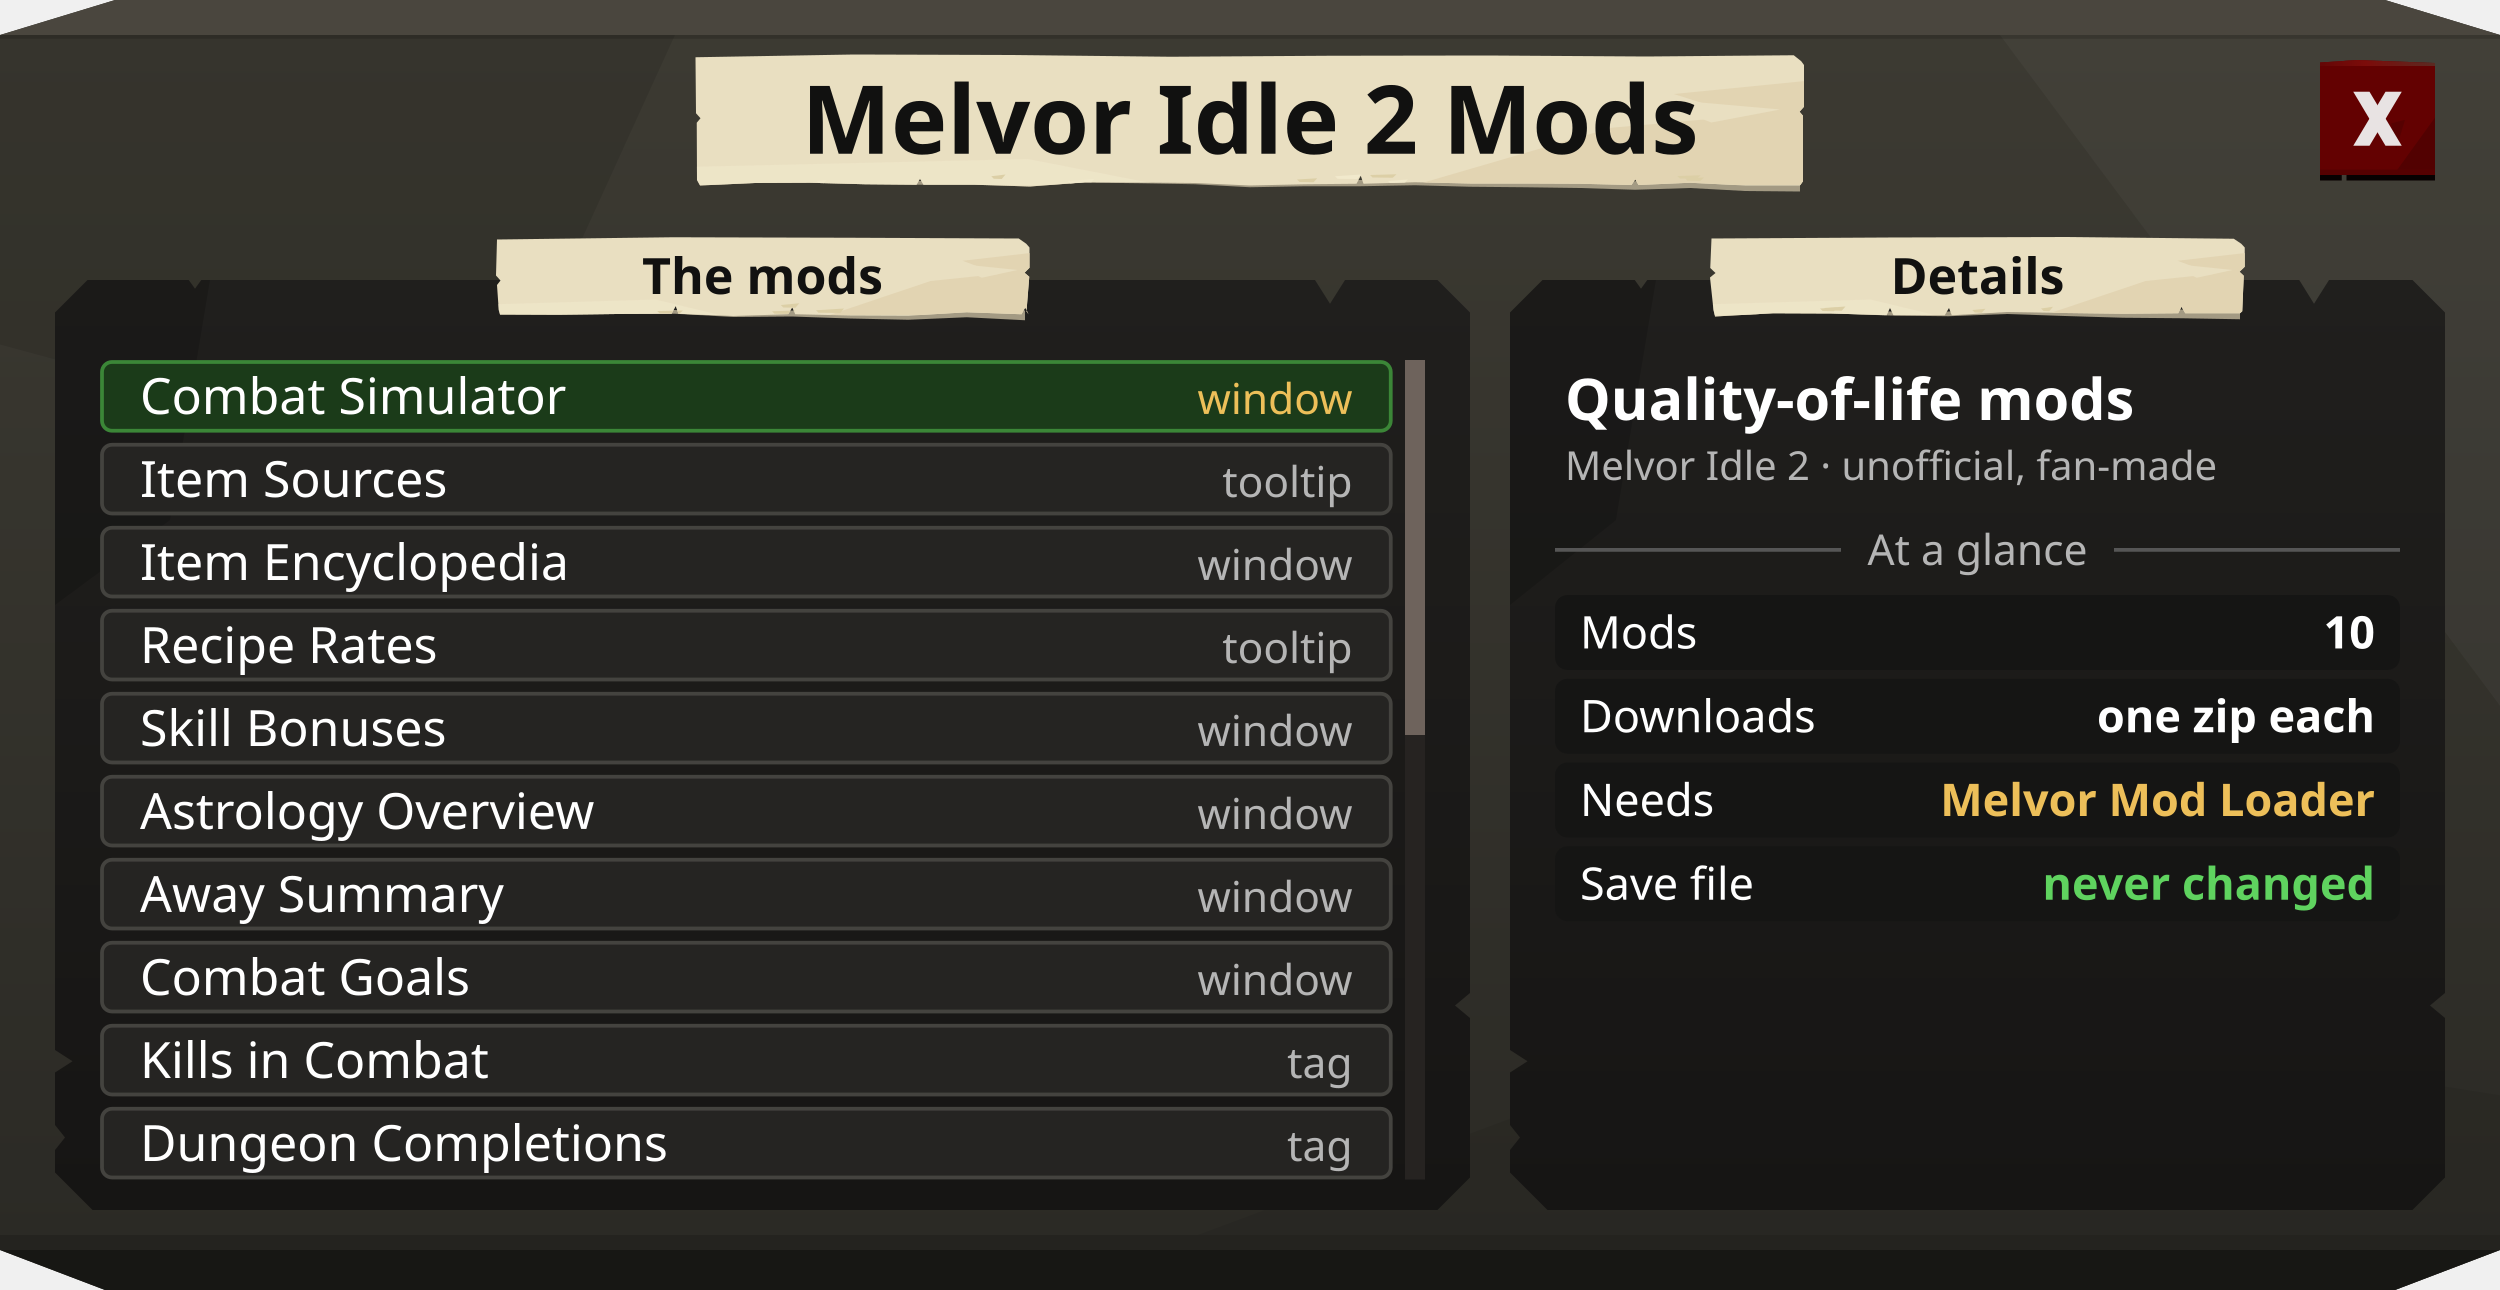
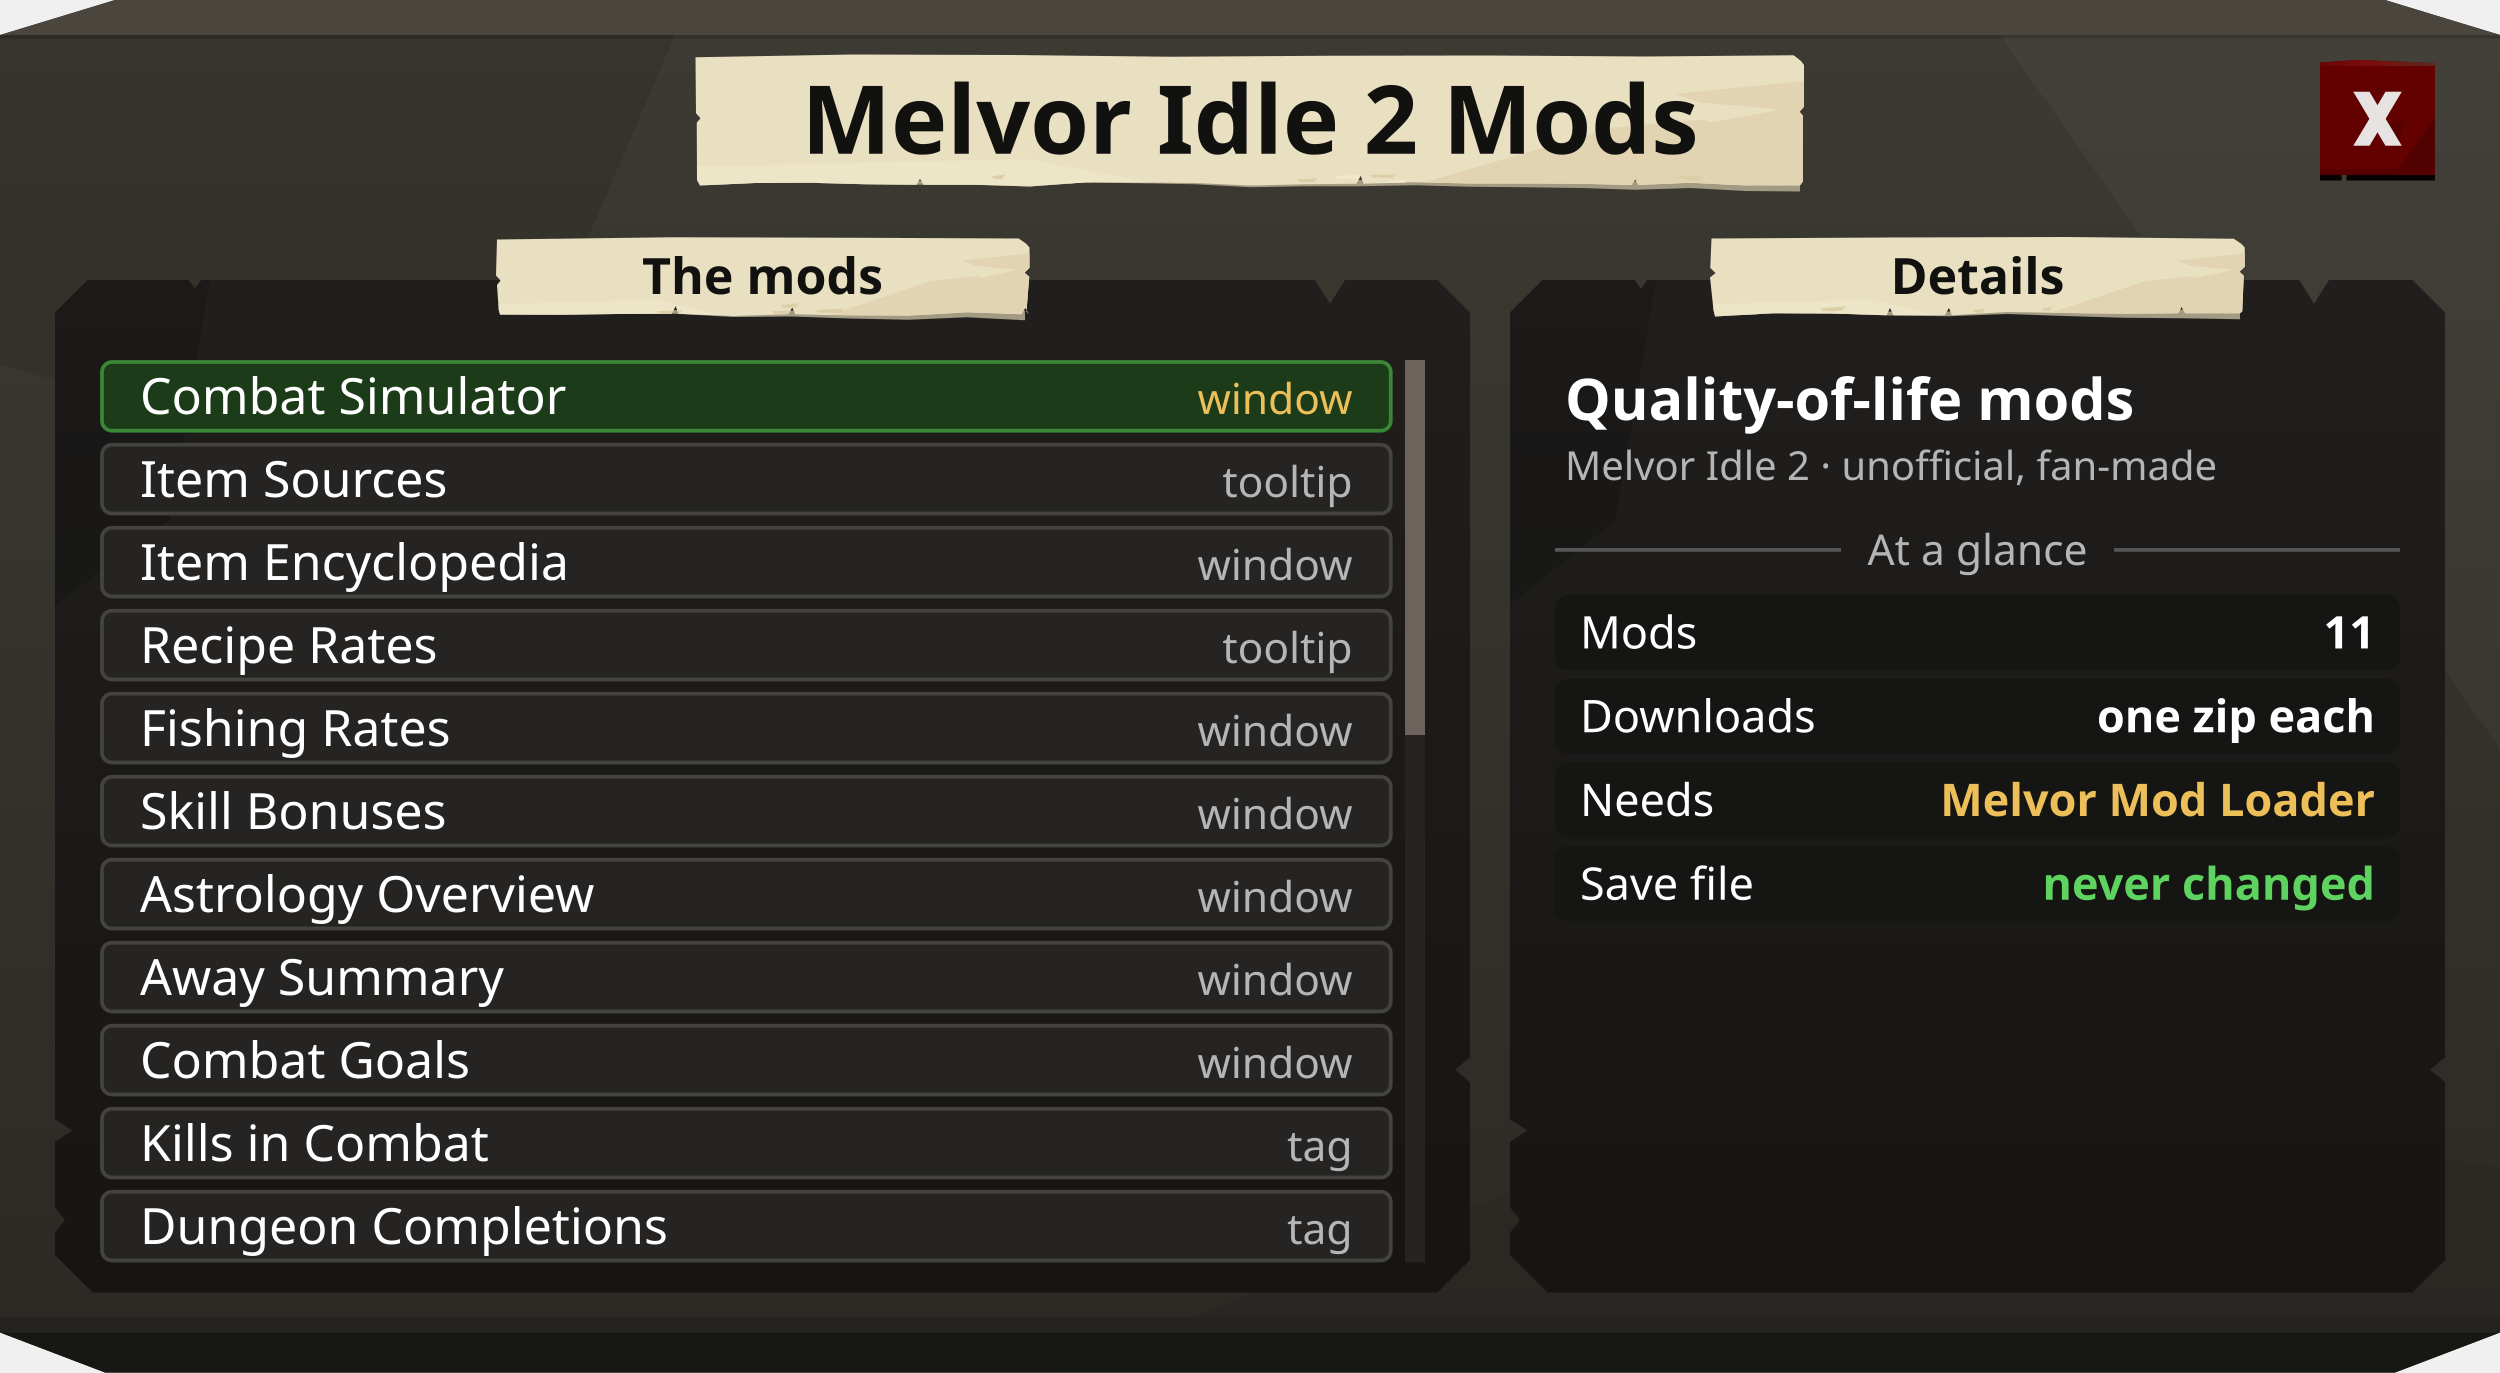
- <svg xmlns="http://www.w3.org/2000/svg" viewBox="0 0 1000 516" width="1000" height="516" role="img" aria-label="Melvor Idle 2 Mods: ten quality-of-life mods in the game's own look. Separate downloads. Your save is never changed.">
+ <svg xmlns="http://www.w3.org/2000/svg" viewBox="0 0 1000 549" width="1000" height="549" role="img" aria-label="Melvor Idle 2 Mods: eleven quality-of-life mods in the game's own look. Separate downloads. Your save is never changed.">
  <defs>
    <clipPath id="c1">
-       <polygon points="46,0 954,0 1000,14 1000,500 958,516 42,516 0,500 0,14" />
+       <polygon points="46,0 954,0 1000,14 1000,533 958,549 42,549 0,533 0,14" />
    </clipPath>
-     <linearGradient id="g2" gradientUnits="userSpaceOnUse" x1="0" y1="14" x2="0" y2="500">
+     <linearGradient id="g2" gradientUnits="userSpaceOnUse" x1="0" y1="14" x2="0" y2="533">
      <stop offset="0" stop-color="#3c3a32" />
      <stop offset="1" stop-color="#2b2a25" />
    </linearGradient>
    <clipPath id="c3">
      <polygon points="278.2,22.9 341.5,21.8 404.9,22 468.3,22.7 531.7,22.3 595.1,22.2 658.5,22.6 717.5,22.1 720.5,24.5 721.6,26 721.6,42.7 719.8,44.7 721.2,46.3 721.2,72.5 720,74.2 698,74.2 676,73.1 655.4,74 654.1,71.7 652.6,74 632,73.5 610,73.4 588,73.4 566,72.9 545.4,73.5 544.3,70.3 542.6,73.5 522,73.7 500,74.2 478,73.2 456,73 434,72.9 412,74.6 390,73.9 369.4,73.9 368,71.5 366.6,73.9 346,73.7 324,73.1 302,73.2 280,74.2 278.8,72 278.7,49.1 280.2,47.3 278.4,45.3" />
    </clipPath>
    <clipPath id="c4">
      <polygon points="928,25 942.7,24 974,25.2 974,70 928,70" />
    </clipPath>
    <linearGradient id="g5" gradientUnits="userSpaceOnUse" x1="928" y1="0" x2="974" y2="0">
      <stop offset="0" stop-color="#640706" />
      <stop offset="0.4" stop-color="#7c0c0a" />
      <stop offset="1" stop-color="#5a2a22" />
    </linearGradient>
    <clipPath id="c6">
-       <polygon points="22,125 35,112 75.5,112 78,115.5 80.5,112 526,112 532,121.5 538,112 575,112 588,125 588,397.2 582,402.2 588,407.2 588,471 575,484 37,484 22,469 22,460 26,455 22,450 22,429 29,424.5 22,420" />
+       <polygon points="22,125 35,112 75.5,112 78,115.5 80.5,112 526,112 532,121.5 538,112 575,112 588,125 588,422.9 582,427.9 588,432.9 588,504 575,517 37,517 22,502 22,493 26,488 22,483 22,456.7 29,452.2 22,447.7" />
    </clipPath>
-     <linearGradient id="g7" gradientUnits="userSpaceOnUse" x1="0" y1="112" x2="0" y2="484">
+     <linearGradient id="g7" gradientUnits="userSpaceOnUse" x1="0" y1="112" x2="0" y2="517">
      <stop offset="0" stop-color="#201f1d" />
      <stop offset="1" stop-color="#161514" />
    </linearGradient>
    <clipPath id="c8">
-       <polygon points="604,125 617,112 653.9,112 656.4,115.5 658.9,112 919.7,112 925.6,121.5 931.6,112 965,112 978,125 978,397.2 972,402.2 978,407.2 978,471 965,484 619,484 604,469 604,460 608,455 604,450 604,429 611,424.5 604,420" />
+       <polygon points="604,125 617,112 653.9,112 656.4,115.5 658.9,112 919.7,112 925.6,121.5 931.6,112 965,112 978,125 978,422.9 972,427.9 978,432.9 978,504 965,517 619,517 604,502 604,493 608,488 604,483 604,456.7 611,452.2 604,447.7" />
    </clipPath>
-     <linearGradient id="g9" gradientUnits="userSpaceOnUse" x1="0" y1="112" x2="0" y2="484">
+     <linearGradient id="g9" gradientUnits="userSpaceOnUse" x1="0" y1="112" x2="0" y2="517">
      <stop offset="0" stop-color="#201f1d" />
      <stop offset="1" stop-color="#161514" />
    </linearGradient>
    <clipPath id="c10">
      <polygon points="198.8,95.8 269.3,94.9 340.7,95.1 407.5,95.4 410.5,97.5 411.8,99 411.8,107.1 409.8,109.1 411.7,110.7 410.6,124.5 411.4,125.7 410.1,123 408.6,125.7 386.7,124.9 363.3,126.3 340,126.2 318.1,125.7 316.9,123 315.3,125.7 293.3,126.4 271.4,125.5 270.3,122.4 268.6,125.5 246.7,125.6 223.3,125.9 200,125.8 199.5,124 198.8,114 200.2,112.2 198.4,110.2" />
    </clipPath>
    <clipPath id="c11">
      <polygon points="684.6,95.4 755.3,95 826.7,94.8 893.5,95.5 896.5,97.5 897.9,99 897.9,106.7 895.8,108.7 897.5,110.3 896.9,124.5 896,125.3 874.1,125.3 872.6,122.7 871.3,125.3 849.3,125.5 826,125.2 802.7,124.8 780.7,126.1 779.6,123.2 777.9,126.1 757.4,126.1 756,123.1 754.6,126.1 732.7,125.4 709.3,125.3 686,126.6 685.4,124 684,111 686.2,109.2 684.1,107.2" />
    </clipPath>
  </defs>
-   <polygon points="46,0 954,0 1000,14 1000,500 958,516 42,516 0,500 0,14" fill="url(#g2)" />
+   <polygon points="46,0 954,0 1000,14 1000,533 958,549 42,549 0,533 0,14" fill="url(#g2)" />
  <g clip-path="url(#c1)">
-     <polygon points="0,14 270,14 190,189.4 0,137.8" fill="#000000" opacity="0.1" />
-     <polygon points="1000,14 1000,282.3 800,14" fill="#ffffff" opacity="0.035" />
-     <polygon points="420,516 740,396.8 1000,438.1 1000,516" fill="#000000" opacity="0.07" />
+     <polygon points="0,14 270,14 190,200.7 0,145.8" fill="#000000" opacity="0.1" />
+     <polygon points="1000,14 1000,299.5 800,14" fill="#ffffff" opacity="0.035" />
+     <polygon points="420,549 740,423.2 1000,467.1 1000,549" fill="#000000" opacity="0.07" />
    <rect x="0" y="0" width="1000" height="14" fill="#4a463e" />
    <rect x="0" y="14" width="1000" height="1.5" fill="#000000" opacity="0.16" />
-     <rect x="0" y="494" width="1000" height="6" fill="#24231f" />
-     <rect x="0" y="500" width="1000" height="16" fill="#171714" />
+     <rect x="0" y="527" width="1000" height="6" fill="#24231f" />
+     <rect x="0" y="533" width="1000" height="16" fill="#171714" />
  </g>
  <polygon points="720,72.7 698,72.7 676,71.6 654,72.5 632,72 610,71.9 588,71.9 566,71.4 544,72 522,72.2 500,72.7 478,71.7 456,71.5 434,71.4 412,73.1 390,72.4 368,72.4 346,72.2 324,71.6 302,71.7 280,72.7 280,74.2 302,73.2 324,73.1 346,73.7 368,73.9 390,73.9 412,74.6 434,73 456,73.3 478,73.7 500,74.9 522,74.5 544,74.5 566,74.1 588,74.7 610,74.9 632,75.2 654,75.9 676,75.2 698,76.4 720,76.6" fill="#a39a83" />
  <polygon points="278.2,22.9 341.5,21.8 404.9,22 468.3,22.7 531.7,22.3 595.1,22.2 658.5,22.6 717.5,22.1 720.5,24.5 721.6,26 721.6,42.7 719.8,44.7 721.2,46.3 721.2,72.5 720,74.2 698,74.2 676,73.1 655.4,74 654.1,71.7 652.6,74 632,73.5 610,73.4 588,73.4 566,72.9 545.4,73.5 544.3,70.3 542.6,73.5 522,73.7 500,74.2 478,73.2 456,73 434,72.9 412,74.6 390,73.9 369.4,73.9 368,71.5 366.6,73.9 346,73.7 324,73.1 302,73.2 280,74.2 278.8,72 278.7,49.1 280.2,47.3 278.4,45.3" fill="#e9dfc1" />
  <g clip-path="url(#c3)">
    <polygon points="722,32.4 669.5,37.6 697,46.4 644.6,51.1 566,74 722,74" fill="#e2d4b2" />
    <polygon points="712,43.8 659.6,39.2 684.5,49" fill="#e9dfc1" />
    <polygon points="278,66.7 411.2,63.6 464.5,74 278,74" fill="#f1e9cc" opacity="0.55" />
    <polygon points="326.7,72.4 330.7,72 329.2,73.5 327.7,73.4" fill="#f1e9cc" />
    <polygon points="674,71.3 681.6,71 680.1,72.4 675,72.3" fill="#dccfa6" />
    <polygon points="548,70 558.6,69.7 557.1,71.1 549,71" fill="#dccfa6" />
    <polygon points="534,70.5 544.4,69.8 542.9,71.6 535,71.5" fill="#f1e9cc" />
    <polygon points="427.1,72.4 437.6,71.6 436.1,73.5 428.1,73.4" fill="#f1e9cc" />
    <polygon points="396.5,70.5 402.2,69.8 400.7,71.6 397.5,71.5" fill="#dccfa6" />
    <polygon points="555.2,72.4 563.1,71.8 561.6,73.5 556.2,73.4" fill="#f1e9cc" />
    <polygon points="670.9,70.4 680.3,70.1 678.8,71.5 671.9,71.4" fill="#dccfa6" />
    <polygon points="518.8,71.8 526.9,71.3 525.4,72.9 519.8,72.8" fill="#dccfa6" />
  </g>
  <text x="500" y="61.5" font-family="'Noto Sans','Open Sans','Segoe UI',Roboto,'Helvetica Neue',Arial,sans-serif" font-size="38" font-weight="700" fill="#111110" text-anchor="middle" textLength="351.9">Melvor Idle 2 Mods</text>
  <rect x="928" y="69" width="8.7" height="3.2" fill="#070101" />
  <rect x="938.6" y="69" width="35.4" height="3.2" fill="#070101" />
  <polygon points="928,25 942.7,24 974,25.2 974,70 928,70" fill="#630101" />
  <g clip-path="url(#c4)">
    <polygon points="974,47 957.4,70 974,70" fill="#520101" />
    <polygon points="956.5,49.3 962,47.9 958.4,59.9" fill="#560101" />
    <rect x="928" y="24" width="46" height="2.4" fill="url(#g5)" />
    <rect x="928" y="67.8" width="46" height="2.2" fill="#560101" />
  </g>
  <polygon points="941.3,36.7 947.8,36.7 960.7,58.3 954.2,58.3" fill="#e8e3e3" />
  <polygon points="960.7,36.7 954.2,36.7 941.3,58.3 947.8,58.3" fill="#e8e3e3" />
-   <polygon points="22,125 35,112 75.5,112 78,115.5 80.5,112 526,112 532,121.5 538,112 575,112 588,125 588,397.2 582,402.2 588,407.2 588,471 575,484 37,484 22,469 22,460 26,455 22,450 22,429 29,424.5 22,420" fill="url(#g7)" />
+   <polygon points="22,125 35,112 75.5,112 78,115.5 80.5,112 526,112 532,121.5 538,112 575,112 588,125 588,422.9 582,427.9 588,432.9 588,504 575,517 37,517 22,502 22,493 26,488 22,483 22,456.7 29,452.2 22,447.7" fill="url(#g7)" />
  <polygon points="22,112 84,112 68,208 22,242" fill="#000000" opacity="0.16" clip-path="url(#c6)" />
-   <polygon points="604,125 617,112 653.9,112 656.4,115.5 658.9,112 919.7,112 925.6,121.5 931.6,112 965,112 978,125 978,397.2 972,402.2 978,407.2 978,471 965,484 619,484 604,469 604,460 608,455 604,450 604,429 611,424.5 604,420" fill="url(#g9)" />
+   <polygon points="604,125 617,112 653.9,112 656.4,115.5 658.9,112 919.7,112 925.6,121.5 931.6,112 965,112 978,125 978,422.9 972,427.9 978,432.9 978,504 965,517 619,517 604,502 604,493 608,488 604,483 604,456.7 611,452.2 604,447.7" fill="url(#g9)" />
  <polygon points="604,112 662.4,112 646.4,208 604,242" fill="#000000" opacity="0.16" clip-path="url(#c8)" />
  <polygon points="410,124.2 386.7,123.4 363.3,124.8 340,124.7 316.7,124.2 293.3,124.9 270,124 246.7,124.1 223.3,124.4 200,124.3 200,125.8 223.3,125.9 246.7,125.6 270,125.5 293.3,126.8 316.7,126.6 340,127.4 363.3,127.9 386.7,126.9 410,128.1" fill="#a39a83" />
  <polygon points="198.8,95.8 269.3,94.9 340.7,95.1 407.5,95.4 410.5,97.5 411.8,99 411.8,107.1 409.8,109.1 411.7,110.7 410.6,124.5 411.4,125.7 410.1,123 408.6,125.7 386.7,124.9 363.3,126.3 340,126.2 318.1,125.7 316.9,123 315.3,125.7 293.3,126.4 271.4,125.5 270.3,122.4 268.6,125.5 246.7,125.6 223.3,125.9 200,125.8 199.5,124 198.8,114 200.2,112.2 198.4,110.2" fill="#e9dfc1" />
  <g clip-path="url(#c10)">
    <polygon points="412,101.2 385,104.3 399.2,109.6 372.2,112.4 331.8,126 412,126" fill="#e2d4b2" />
    <polygon points="406.9,108 379.9,105.2 392.7,111.1" fill="#e9dfc1" />
    <polygon points="198,121.7 262.2,119.8 287.9,126 198,126" fill="#f1e9cc" opacity="0.55" />
    <polygon points="312.3,122 319.7,121.3 318.2,123.1 313.3,123" fill="#dccfa6" />
    <polygon points="262.9,124.4 273.2,124.2 271.7,125.5 263.9,125.4" fill="#dccfa6" />
    <polygon points="308.8,124.5 318.2,124.2 316.7,125.6 309.8,125.5" fill="#dccfa6" />
    <polygon points="326.4,124.1 337.6,123.4 336.1,125.2 327.4,125.1" fill="#dccfa6" />
  </g>
  <text x="305" y="117.6" font-family="'Noto Sans','Open Sans','Segoe UI',Roboto,'Helvetica Neue',Arial,sans-serif" font-size="20" font-weight="700" fill="#111110" text-anchor="middle" textLength="93.2">The mods</text>
  <polygon points="896,123.8 872.7,123.8 849.3,124 826,123.7 802.7,123.3 779.3,124.6 756,124.6 732.7,123.9 709.3,123.8 686,125.1 686,126.6 709.3,125.3 732.7,125.4 756,126.2 779.3,126.5 802.7,125.6 826,126.4 849.3,127.1 872.7,127.3 896,127.7" fill="#a39a83" />
  <polygon points="684.6,95.4 755.3,95 826.7,94.8 893.5,95.5 896.5,97.5 897.9,99 897.9,106.7 895.8,108.7 897.5,110.3 896.9,124.5 896,125.3 874.1,125.3 872.6,122.7 871.3,125.3 849.3,125.5 826,125.2 802.7,124.8 780.7,126.1 779.6,123.2 777.9,126.1 757.4,126.1 756,123.1 754.6,126.1 732.7,125.4 709.3,125.3 686,126.6 685.4,124 684,111 686.2,109.2 684.1,107.2" fill="#e9dfc1" />
  <g clip-path="url(#c11)">
    <polygon points="898,101.2 871,104.3 885.2,109.6 858.2,112.4 817.8,126 898,126" fill="#e2d4b2" />
    <polygon points="892.9,108 865.9,105.2 878.7,111.1" fill="#e9dfc1" />
    <polygon points="684,121.7 748.2,119.8 773.9,126 684,126" fill="#f1e9cc" opacity="0.55" />
    <polygon points="816.4,123.4 821.2,122.7 819.7,124.5 817.4,124.4" fill="#dccfa6" />
    <polygon points="788.9,124 794.2,123.5 792.7,125.1 789.9,125" fill="#dccfa6" />
    <polygon points="729.6,123.2 738.2,122.6 736.7,124.3 730.6,124.2" fill="#dccfa6" />
    <polygon points="728,123.4 735,123 733.5,124.5 729,124.4" fill="#dccfa6" />
  </g>
  <text x="791" y="117.6" font-family="'Noto Sans','Open Sans','Segoe UI',Roboto,'Helvetica Neue',Arial,sans-serif" font-size="20" font-weight="700" fill="#111110" text-anchor="middle" textLength="65.2">Details</text>
-   <rect x="562" y="144" width="8" height="327.8" fill="#262321" />
+   <rect x="562" y="144" width="8" height="361" fill="#262321" />
  <rect x="562" y="144" width="8" height="150" fill="#6e635c" />
  <rect x="40.8" y="144.8" width="515.5" height="27.5" fill="#1b3b19" rx="4" stroke="#3b8637" stroke-width="1.5" />
  <text x="56" y="165.6" font-family="'Noto Sans','Open Sans','Segoe UI',Roboto,'Helvetica Neue',Arial,sans-serif" font-size="20" font-weight="400" fill="#ffffff" text-anchor="start" textLength="162.4">Combat Simulator</text>
  <text x="541" y="165.6" font-family="'Noto Sans','Open Sans','Segoe UI',Roboto,'Helvetica Neue',Arial,sans-serif" font-size="17" font-weight="400" fill="#edbf59" text-anchor="end" textLength="59.2">window</text>
  <rect x="40.8" y="177.9" width="515.5" height="27.5" fill="#252422" rx="4" stroke="#44433f" stroke-width="1.5" />
  <text x="56" y="198.8" font-family="'Noto Sans','Open Sans','Segoe UI',Roboto,'Helvetica Neue',Arial,sans-serif" font-size="20" font-weight="400" fill="#ffffff" text-anchor="start" textLength="115.8">Item Sources</text>
  <text x="541" y="198.8" font-family="'Noto Sans','Open Sans','Segoe UI',Roboto,'Helvetica Neue',Arial,sans-serif" font-size="17" font-weight="400" fill="#b5b5b5" text-anchor="end" textLength="50.4">tooltip</text>
  <rect x="40.8" y="211.1" width="515.5" height="27.5" fill="#252422" rx="4" stroke="#44433f" stroke-width="1.5" />
  <text x="56" y="232" font-family="'Noto Sans','Open Sans','Segoe UI',Roboto,'Helvetica Neue',Arial,sans-serif" font-size="20" font-weight="400" fill="#ffffff" text-anchor="start" textLength="162.8">Item Encyclopedia</text>
  <text x="541" y="232" font-family="'Noto Sans','Open Sans','Segoe UI',Roboto,'Helvetica Neue',Arial,sans-serif" font-size="17" font-weight="400" fill="#b5b5b5" text-anchor="end" textLength="59.2">window</text>
  <rect x="40.8" y="244.3" width="515.5" height="27.5" fill="#252422" rx="4" stroke="#44433f" stroke-width="1.5" />
  <text x="56" y="265.2" font-family="'Noto Sans','Open Sans','Segoe UI',Roboto,'Helvetica Neue',Arial,sans-serif" font-size="20" font-weight="400" fill="#ffffff" text-anchor="start" textLength="113.7">Recipe Rates</text>
  <text x="541" y="265.2" font-family="'Noto Sans','Open Sans','Segoe UI',Roboto,'Helvetica Neue',Arial,sans-serif" font-size="17" font-weight="400" fill="#b5b5b5" text-anchor="end" textLength="50.4">tooltip</text>
  <rect x="40.8" y="277.5" width="515.5" height="27.5" fill="#252422" rx="4" stroke="#44433f" stroke-width="1.5" />
-   <text x="56" y="298.4" font-family="'Noto Sans','Open Sans','Segoe UI',Roboto,'Helvetica Neue',Arial,sans-serif" font-size="20" font-weight="400" fill="#ffffff" text-anchor="start" textLength="115.5">Skill Bonuses</text>
+   <text x="56" y="298.4" font-family="'Noto Sans','Open Sans','Segoe UI',Roboto,'Helvetica Neue',Arial,sans-serif" font-size="20" font-weight="400" fill="#ffffff" text-anchor="start" textLength="117.4">Fishing Rates</text>
  <text x="541" y="298.4" font-family="'Noto Sans','Open Sans','Segoe UI',Roboto,'Helvetica Neue',Arial,sans-serif" font-size="17" font-weight="400" fill="#b5b5b5" text-anchor="end" textLength="59.2">window</text>
  <rect x="40.8" y="310.7" width="515.5" height="27.5" fill="#252422" rx="4" stroke="#44433f" stroke-width="1.5" />
-   <text x="56" y="331.6" font-family="'Noto Sans','Open Sans','Segoe UI',Roboto,'Helvetica Neue',Arial,sans-serif" font-size="20" font-weight="400" fill="#ffffff" text-anchor="start" textLength="174.3">Astrology Overview</text>
+   <text x="56" y="331.6" font-family="'Noto Sans','Open Sans','Segoe UI',Roboto,'Helvetica Neue',Arial,sans-serif" font-size="20" font-weight="400" fill="#ffffff" text-anchor="start" textLength="115.5">Skill Bonuses</text>
  <text x="541" y="331.6" font-family="'Noto Sans','Open Sans','Segoe UI',Roboto,'Helvetica Neue',Arial,sans-serif" font-size="17" font-weight="400" fill="#b5b5b5" text-anchor="end" textLength="59.2">window</text>
  <rect x="40.8" y="343.9" width="515.5" height="27.5" fill="#252422" rx="4" stroke="#44433f" stroke-width="1.5" />
-   <text x="56" y="364.8" font-family="'Noto Sans','Open Sans','Segoe UI',Roboto,'Helvetica Neue',Arial,sans-serif" font-size="20" font-weight="400" fill="#ffffff" text-anchor="start" textLength="137.9">Away Summary</text>
+   <text x="56" y="364.8" font-family="'Noto Sans','Open Sans','Segoe UI',Roboto,'Helvetica Neue',Arial,sans-serif" font-size="20" font-weight="400" fill="#ffffff" text-anchor="start" textLength="174.3">Astrology Overview</text>
  <text x="541" y="364.8" font-family="'Noto Sans','Open Sans','Segoe UI',Roboto,'Helvetica Neue',Arial,sans-serif" font-size="17" font-weight="400" fill="#b5b5b5" text-anchor="end" textLength="59.2">window</text>
  <rect x="40.8" y="377.1" width="515.5" height="27.5" fill="#252422" rx="4" stroke="#44433f" stroke-width="1.5" />
-   <text x="56" y="398" font-family="'Noto Sans','Open Sans','Segoe UI',Roboto,'Helvetica Neue',Arial,sans-serif" font-size="20" font-weight="400" fill="#ffffff" text-anchor="start" textLength="126.3">Combat Goals</text>
+   <text x="56" y="398" font-family="'Noto Sans','Open Sans','Segoe UI',Roboto,'Helvetica Neue',Arial,sans-serif" font-size="20" font-weight="400" fill="#ffffff" text-anchor="start" textLength="137.9">Away Summary</text>
  <text x="541" y="398" font-family="'Noto Sans','Open Sans','Segoe UI',Roboto,'Helvetica Neue',Arial,sans-serif" font-size="17" font-weight="400" fill="#b5b5b5" text-anchor="end" textLength="59.2">window</text>
  <rect x="40.8" y="410.3" width="515.5" height="27.5" fill="#252422" rx="4" stroke="#44433f" stroke-width="1.5" />
-   <text x="56" y="431.2" font-family="'Noto Sans','Open Sans','Segoe UI',Roboto,'Helvetica Neue',Arial,sans-serif" font-size="20" font-weight="400" fill="#ffffff" text-anchor="start" textLength="133.7">Kills in Combat</text>
-   <text x="541" y="431.2" font-family="'Noto Sans','Open Sans','Segoe UI',Roboto,'Helvetica Neue',Arial,sans-serif" font-size="17" font-weight="400" fill="#b5b5b5" text-anchor="end" textLength="24.8">tag</text>
+   <text x="56" y="431.2" font-family="'Noto Sans','Open Sans','Segoe UI',Roboto,'Helvetica Neue',Arial,sans-serif" font-size="20" font-weight="400" fill="#ffffff" text-anchor="start" textLength="126.3">Combat Goals</text>
+   <text x="541" y="431.2" font-family="'Noto Sans','Open Sans','Segoe UI',Roboto,'Helvetica Neue',Arial,sans-serif" font-size="17" font-weight="400" fill="#b5b5b5" text-anchor="end" textLength="59.2">window</text>
  <rect x="40.8" y="443.5" width="515.5" height="27.5" fill="#252422" rx="4" stroke="#44433f" stroke-width="1.5" />
-   <text x="56" y="464.4" font-family="'Noto Sans','Open Sans','Segoe UI',Roboto,'Helvetica Neue',Arial,sans-serif" font-size="20" font-weight="400" fill="#ffffff" text-anchor="start" textLength="201.9">Dungeon Completions</text>
+   <text x="56" y="464.4" font-family="'Noto Sans','Open Sans','Segoe UI',Roboto,'Helvetica Neue',Arial,sans-serif" font-size="20" font-weight="400" fill="#ffffff" text-anchor="start" textLength="133.7">Kills in Combat</text>
  <text x="541" y="464.4" font-family="'Noto Sans','Open Sans','Segoe UI',Roboto,'Helvetica Neue',Arial,sans-serif" font-size="17" font-weight="400" fill="#b5b5b5" text-anchor="end" textLength="24.8">tag</text>
+   <rect x="40.8" y="476.7" width="515.5" height="27.5" fill="#252422" rx="4" stroke="#44433f" stroke-width="1.5" />
+   <text x="56" y="497.6" font-family="'Noto Sans','Open Sans','Segoe UI',Roboto,'Helvetica Neue',Arial,sans-serif" font-size="20" font-weight="400" fill="#ffffff" text-anchor="start" textLength="201.9">Dungeon Completions</text>
+   <text x="541" y="497.6" font-family="'Noto Sans','Open Sans','Segoe UI',Roboto,'Helvetica Neue',Arial,sans-serif" font-size="17" font-weight="400" fill="#b5b5b5" text-anchor="end" textLength="24.8">tag</text>
  <text x="626" y="168" font-family="'Noto Sans','Open Sans','Segoe UI',Roboto,'Helvetica Neue',Arial,sans-serif" font-size="23" font-weight="700" fill="#ffffff" text-anchor="start" textLength="223">Quality-of-life mods</text>
  <text x="626" y="192" font-family="'Noto Sans','Open Sans','Segoe UI',Roboto,'Helvetica Neue',Arial,sans-serif" font-size="16" font-weight="400" fill="#b5b5b5" text-anchor="start" textLength="249.3">Melvor Idle 2 · unofficial, fan-made</text>
  <rect x="622" y="219.2" width="114.4" height="1.5" fill="#565656" />
  <rect x="845.6" y="219.2" width="114.4" height="1.5" fill="#565656" />
  <text x="791" y="226" font-family="'Noto Sans','Open Sans','Segoe UI',Roboto,'Helvetica Neue',Arial,sans-serif" font-size="17" font-weight="400" fill="#b5b5b5" text-anchor="middle" textLength="85.1">At a glance</text>
  <rect x="622" y="238" width="338" height="30" fill="#151514" rx="5" />
  <text x="632" y="259.4" font-family="'Noto Sans','Open Sans','Segoe UI',Roboto,'Helvetica Neue',Arial,sans-serif" font-size="18" font-weight="400" fill="#ffffff" text-anchor="start" textLength="45.6">Mods</text>
-   <text x="950" y="259.4" font-family="'Noto Sans','Open Sans','Segoe UI',Roboto,'Helvetica Neue',Arial,sans-serif" font-size="18" font-weight="700" fill="#ffffff" text-anchor="end" textLength="21">10</text>
+   <text x="950" y="259.4" font-family="'Noto Sans','Open Sans','Segoe UI',Roboto,'Helvetica Neue',Arial,sans-serif" font-size="18" font-weight="700" fill="#ffffff" text-anchor="end" textLength="21">11</text>
  <rect x="622" y="271.5" width="338" height="30" fill="#151514" rx="5" />
  <text x="632" y="292.9" font-family="'Noto Sans','Open Sans','Segoe UI',Roboto,'Helvetica Neue',Arial,sans-serif" font-size="18" font-weight="400" fill="#ffffff" text-anchor="start" textLength="90">Downloads</text>
  <text x="950" y="292.9" font-family="'Noto Sans','Open Sans','Segoe UI',Roboto,'Helvetica Neue',Arial,sans-serif" font-size="18" font-weight="700" fill="#ffffff" text-anchor="end" textLength="106.9">one zip each</text>
  <rect x="622" y="305" width="338" height="30" fill="#151514" rx="5" />
  <text x="632" y="326.4" font-family="'Noto Sans','Open Sans','Segoe UI',Roboto,'Helvetica Neue',Arial,sans-serif" font-size="18" font-weight="400" fill="#ffffff" text-anchor="start" textLength="51.3">Needs</text>
  <text x="950" y="326.4" font-family="'Noto Sans','Open Sans','Segoe UI',Roboto,'Helvetica Neue',Arial,sans-serif" font-size="18" font-weight="700" fill="#edbf59" text-anchor="end" textLength="169.7">Melvor Mod Loader</text>
  <rect x="622" y="338.5" width="338" height="30" fill="#151514" rx="5" />
  <text x="632" y="359.9" font-family="'Noto Sans','Open Sans','Segoe UI',Roboto,'Helvetica Neue',Arial,sans-serif" font-size="18" font-weight="400" fill="#ffffff" text-anchor="start" textLength="66.4">Save file</text>
  <text x="950" y="359.9" font-family="'Noto Sans','Open Sans','Segoe UI',Roboto,'Helvetica Neue',Arial,sans-serif" font-size="18" font-weight="700" fill="#5fd35f" text-anchor="end" textLength="126.2">never changed</text>
</svg>
